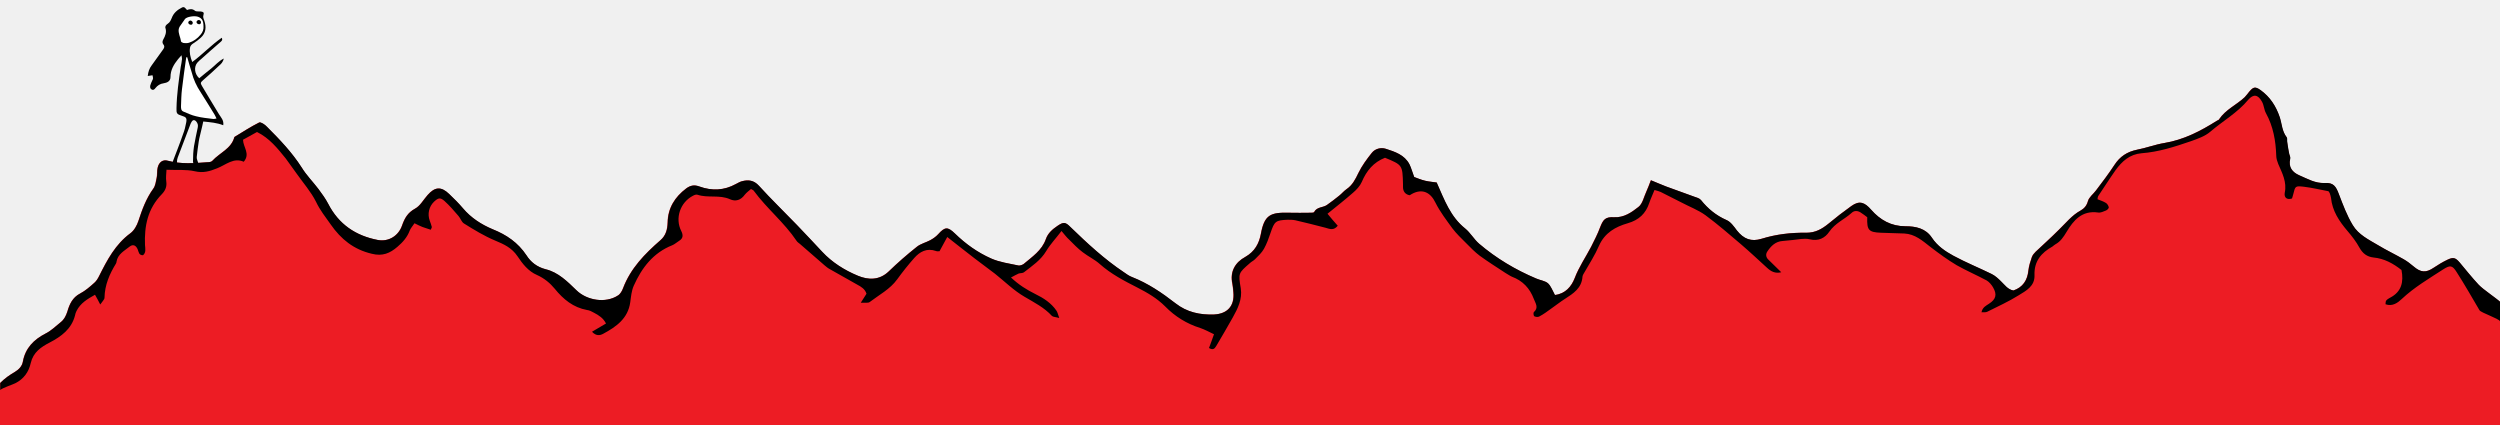
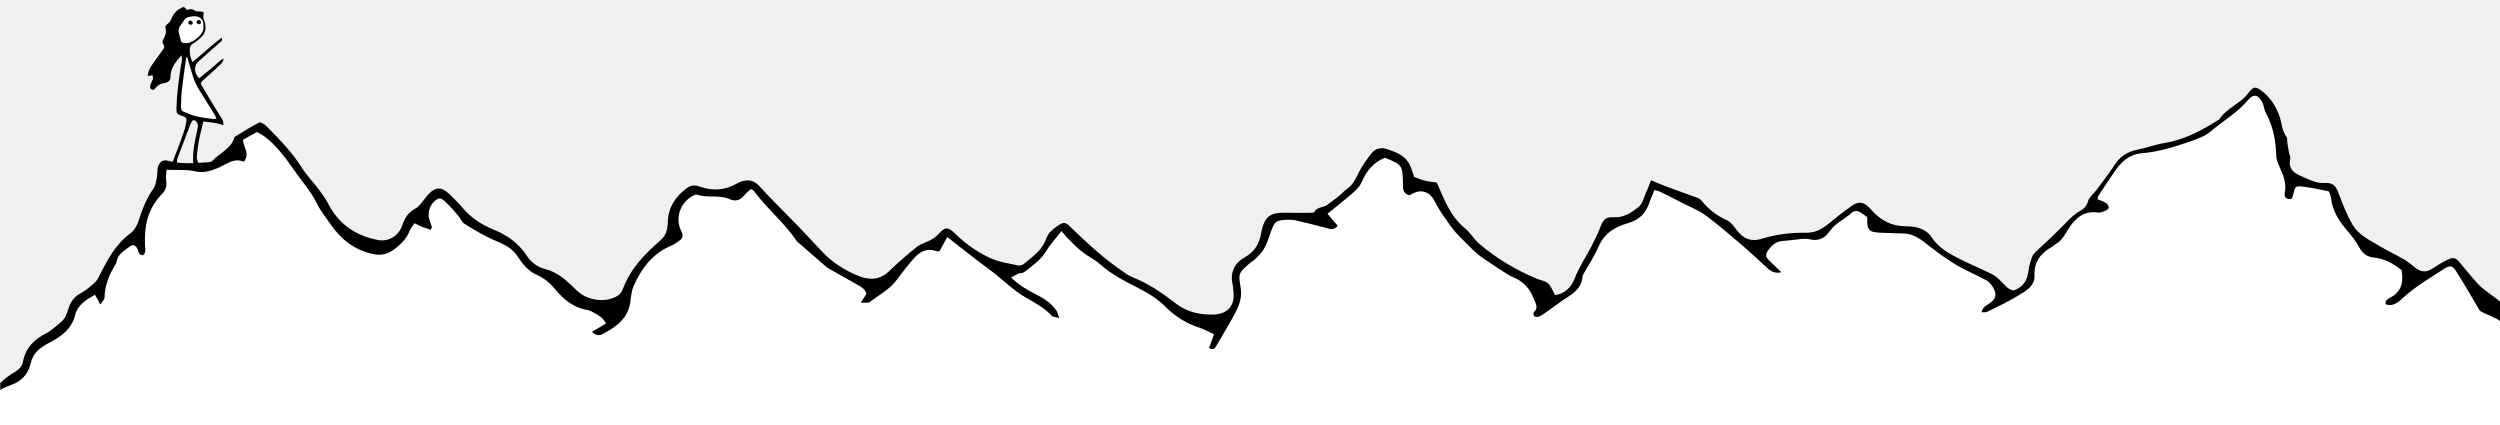
<svg xmlns="http://www.w3.org/2000/svg" version="1.1" id="Layer_1" x="0px" y="0px" width="1000px" height="170px" viewBox="0 0 1000 170" style="enable-background:new 0 0 1000 170;" xml:space="preserve">
  <style type="text/css">

- 	.st0{fill-rule:evenodd;clip-rule:evenodd;fill:#ED1C24;}
+ 	.st0{fill-rule:evenodd;clip-rule:evenodd;fill:#FFFFFF;}
	.st1{fill-rule:evenodd;clip-rule:evenodd;}
	.st2{fill-rule:evenodd;clip-rule:evenodd;fill:#FFFFFF;}

</style>
  <path class="st0" d="M0,170v-16.8c2-2,3.8-3.2,6-4.5c1.6-1,2.8-2.3,3.1-4.1c1-5.4,4.4-8.8,9.1-11.2c2.2-1.1,4-2.9,6-4.5  c1.4-1.1,2.1-2.5,2.7-4.3c0.8-2.8,2-5.6,5.1-7.2c2.1-1.1,3.9-2.7,5.7-4.3c0.8-0.7,1.4-1.7,1.9-2.7c3.2-6.4,6.5-12.7,12.5-17.1  c1.5-1.1,2.6-3.1,3.2-4.9c1.5-4.6,3.1-9,6-13c0.8-1.1,1-2.8,1.3-4.2c0.3-1.3,0.1-2.8,0.4-4.1c0.5-2.2,2-3.4,4.1-2.8  c5.2,1.4,10.4,1,15.7,0.6c0.7,0,1.7-0.1,2.1-0.6c2.9-3.2,7.6-4.8,8.8-9.5c3.3-2,6.5-4.1,9.9-5.8c0.6-0.3,2.3,0.8,3.1,1.7  c5.1,5.1,10,10.2,13.9,16.3c1.9,3.1,4.5,5.7,6.7,8.6c1.4,1.9,2.8,3.8,3.9,5.9c4.2,8.2,11,12.8,19.9,14.5c4.3,0.8,8.3-1.7,9.7-5.9  c1-2.8,2.2-5,5.1-6.6c2.1-1.1,3.4-3.6,5.1-5.5c2.9-3.3,5.4-3.5,8.6-0.4c1.9,1.8,3.8,3.7,5.5,5.7c3.3,3.9,7.4,6.5,11.9,8.4  c5.5,2.2,10.1,5.3,13.5,10.4c1.7,2.7,4.2,4.7,7.7,5.6c5,1.2,8.7,4.9,12.3,8.4c4.2,4.1,11.7,5.3,16.6,2.1c1-0.6,1.7-1.9,2.1-3  c3-7.9,8.7-13.7,14.9-19.1c2.2-1.9,2.8-4.3,2.9-7.1c0.1-5.8,2.9-10.2,7.4-13.6c1.6-1.2,3.2-1.6,5.3-0.8c5,1.8,9.9,1.6,14.6-1  c0.8-0.4,1.6-0.9,2.4-1.1c2.6-0.7,4.8-0.4,6.8,1.8c4.9,5.4,10.2,10.5,15.2,15.7c3.4,3.5,6.7,7.1,10.1,10.7c4,4.3,9,7.4,14.3,9.6  c4.1,1.7,8.5,1.9,12.3-1.7c3.6-3.5,7.4-6.8,11.3-9.9c1.5-1.2,3.6-1.7,5.3-2.6c1.1-0.6,2.3-1.4,3.2-2.4c2.7-3,3.8-3.1,6.7-0.3  c4.3,4.2,9.1,7.6,14.5,10c3.4,1.5,7.2,2,10.9,2.8c0.6,0.1,1.5-0.2,2.1-0.6c3.4-2.9,7.3-5.4,8.9-10c0.8-2.3,2.6-3.9,4.7-5.3  c2.4-1.6,3.1-1.5,5.1,0.5c6.7,6.5,13.6,12.9,21.4,18.1c1,0.7,2.1,1.5,3.2,1.9c6.4,2.5,12,6.3,17.4,10.5c4.6,3.6,9.8,4.7,15.5,4.5  c5.4-0.3,8.2-3.5,7.7-8.9c-0.1-1.1-0.2-2.3-0.4-3.4c-1.1-4.9,1.2-8.6,5.1-10.7c3.9-2.2,5.6-5.5,6.3-9.3c1.4-7.6,3.9-8.6,11.2-8.4  c2.9,0.1,5.8,0,8.7,0c0.5,0,1.3,0,1.4-0.3c1.1-2.1,3.5-1.7,5.1-2.8c1.7-1.2,3.4-2.5,5-3.8c1-0.8,1.8-1.8,2.8-2.5  c2.4-1.6,3.6-4,4.8-6.5c1.4-2.9,3.4-5.6,5.4-8.1c1.3-1.6,3.5-2.2,5.5-1.6c3.7,1.2,7.5,2.4,9.5,6.2c0.7,1.4,1.1,3,1.9,5.1  c1.1,0.4,2.7,1.1,4.4,1.5c1.7,0.4,3.4,0.5,4.6,0.7c3.1,7,5.5,13.7,11.4,18.4c2.1,1.7,3.5,4.3,5.6,6.1c6.8,5.8,14.5,10.4,22.8,13.9  c1.6,0.7,3.5,0.9,4.7,1.9c1.2,1.1,1.8,2.9,2.8,4.7c4.2-0.5,6.6-3.4,7.9-6.7c1.7-4.5,4.4-8.4,6.6-12.6c1.3-2.6,2.6-5.1,3.6-7.8  c1.2-3.1,2.1-4.2,5.5-4c4.1,0.2,7.1-2,9.8-4.1c1.7-1.3,2.2-4.1,3.2-6.2c0.6-1.3,1.1-2.7,1.8-4.5c2.3,0.9,4.2,1.8,6.1,2.5  c3.8,1.4,7.5,2.7,11.3,4.1c0.9,0.3,2,0.6,2.6,1.3c2.8,3.5,6.1,6.2,10.2,8c1.7,0.7,3,2.6,4.2,4.2c2.7,3.4,5.7,4.6,9.9,3.3  c5.8-1.8,11.8-2.5,17.9-2.4c3.6,0,6.2-1.5,8.8-3.6c3-2.5,6.1-4.9,9.2-7.1c3.2-2.3,5.3-1.5,7.9,1.5c3.6,4.1,8,6.6,13.7,6.6  c4.1,0,8.1,0.8,10.6,4.6c2.2,3.3,5.3,5.4,8.6,7.2c5,2.7,10.2,4.8,15.3,7.3c1.4,0.7,2.6,1.8,3.7,2.9c1.5,1.4,2.7,3.3,5,3.7  c3.8-1.3,5.6-4.1,6-8c0.2-1.8,0.8-3.7,1.4-5.4c0.3-0.8,0.9-1.5,1.5-2.1c3.1-2.9,6.3-5.8,9.3-8.8c2.8-2.7,5.2-5.8,8.7-7.7  c1.4-0.8,2.4-1.9,2.9-3.7c0.4-1.6,2.2-2.9,3.3-4.4c2.5-3.3,5-6.6,7.3-10.1c2.2-3.4,5.1-5.3,9-6.1c3.7-0.7,7.3-2.1,11-2.7  c7.8-1.3,14.5-4.8,21-8.9c0.3-0.2,0.8-0.3,0.9-0.6c2.6-3.9,6.9-5.7,10.2-8.8c0.7-0.7,1.3-1.6,1.9-2.3c1.6-1.9,2.4-2,4.4-0.6  c3.8,2.7,6.2,6.4,7.7,10.8c0.9,2.7,0.9,5.7,2.8,8.1c0.3,0.4,0.1,1.2,0.2,1.8c0.2,1.4,0.4,2.9,0.7,4.3c0.1,0.9,0.7,1.8,0.5,2.5  c-0.8,3.4,0.9,5.4,3.6,6.6c3.3,1.4,6.4,3.3,10.3,3.1c3.4-0.2,4.4,1.3,5.6,4.5c1.6,4.2,3.2,8.5,5.5,12.3c2.3,3.9,6.5,5.9,10.2,8.1  c3.3,2,6.9,3.7,10.2,5.6c1.4,0.8,2.7,1.8,4,2.9c2.8,2.4,4.9,2.6,8,0.5c1.8-1.2,3.6-2.3,5.5-3.2c2.3-1.1,3.2-0.9,4.9,1.1  c2.5,3,4.9,6,7.6,8.9c1.9,2,7,5.3,9,7.2V170H0z" />
  <path class="st1" d="M1000,128.5c-0.5-1.1-7.6-3.4-8.2-4.4c-3-5.1-5.9-10.2-9.1-15.2c-1.8-2.9-2.7-2.9-5.5-1.1  c-5.7,3.7-11.5,7.1-16.5,11.8c-1.6,1.5-3.7,3.1-6.5,2.1c0.1-0.6,0-1.2,0.3-1.5c0.4-0.5,1-0.8,1.5-1.1c4.7-2.4,5.5-6.4,4.6-11.1  c-3.3-2.6-6.9-4.6-11.2-5c-2.6-0.3-4.3-1.6-5.6-3.9c-1.3-2.4-3-4.6-4.8-6.7c-3.3-3.9-6.1-8-6.6-13.3c-0.1-0.6-0.3-1.2-0.5-1.8  c-0.1-0.2-0.2-0.4-0.5-0.8c-3.2-0.6-6.5-1.4-9.8-1.8c-3.5-0.4-3.5-0.3-4.3,3c-0.1,0.6-0.4,1.2-0.5,1.7c-2.3,0.7-3.2-0.6-2.9-2.3  c0.9-4.3-1-7.8-2.6-11.5c-0.4-1-0.8-2.2-0.8-3.3c-0.2-6-1.2-11.7-4.1-17c-0.8-1.4-0.8-3.2-1.6-4.6c-1.6-2.9-3.4-3.2-5.5-0.8  c-4.3,5.2-10.2,8.5-15.2,12.8c-2.1,1.8-5,2.8-7.8,3.8c-6.4,2.2-12.9,4.3-19.7,4.8c-4.7,0.4-7.8,3.2-10.4,6.8  c-2.4,3.4-4.6,6.9-6.9,10.3c-0.2,0.3-0.2,0.7-0.3,1.3c1.2,0.5,2.3,0.8,3.4,1.5c0.5,0.3,1,1.1,1.1,1.7c0.1,0.4-0.6,1.1-1.1,1.3  c-1,0.4-2.2,1-3.2,0.8c-6.4-0.9-9.8,3.1-12.6,7.8c-1.2,2-2.4,3.8-4.4,4.9c-0.4,0.2-0.8,0.6-1.2,0.9c-4.5,2.5-7.4,5.9-7.2,11.4  c0.2,4.5-3.4,6.3-6.3,8.1c-4,2.5-8.4,4.5-12.6,6.6c-0.6,0.3-1.4,0.2-2.3,0.2c0.4-2,1.8-2.6,3-3.4c2.8-1.8,3.3-3.7,1.6-6.6  c-0.6-1-1.5-2.1-2.5-2.7c-3.9-2.1-8.1-3.9-12-6.1c-3.7-2.2-7.1-4.7-10.5-7.3c-3.2-2.5-6.2-5.2-10.5-5.4c-3.1-0.1-6.2-0.2-9.3-0.3  c-4.9-0.2-5.7-1-5.5-6.2c-0.8-0.6-1.8-1.4-2.8-2c-1.2-0.7-2.5-0.7-3.5,0.3c-2.9,2.6-6.5,4-8.9,7.5c-1.7,2.5-4.3,3.9-7.9,3  c-2.1-0.5-4.5,0.1-6.7,0.3c-1.4,0.1-2.7,0.3-4.1,0.4c-2.8,0.2-4.6,2-6,4.1c-0.8,1.1-0.7,2.4,0.4,3.4c1.6,1.6,3.2,3.1,5.1,5  c-2.4,0.6-4.1-0.3-5.7-1.8c-3.4-3.1-6.8-6.3-10.3-9.3c-4.7-4-9.3-8-14.3-11.7c-2.9-2.1-6.4-3.4-9.6-5.1c-2.8-1.4-5.5-2.8-8.3-4.2  c-0.7-0.3-1.4-0.5-2.5-0.8c-0.7,1.8-1.5,3.4-2.1,5.2c-1.4,4.2-4.1,6.8-8.6,8.1c-4.9,1.4-9.2,3.8-11.5,9c-1.6,3.7-3.8,7.1-5.8,10.6  c-0.3,0.5-0.7,1.1-0.8,1.7c-0.3,4.7-3.7,6.8-7.1,9c-1.9,1.2-3.6,2.6-5.5,3.9c-1.5,1.1-3,2.2-4.7,3.1c-0.5,0.3-1.4,0.2-2-0.1  c-0.3-0.2-0.4-1.4-0.2-1.6c2.1-1.9,0.7-3.5,0-5.4c-1.6-4.2-4.4-7.2-8.7-8.8c-0.9-0.4-1.7-1-2.6-1.5c-3.5-2.3-7-4.5-10.3-6.9  c-2-1.5-3.7-3.3-5.5-5.1c-1.9-1.9-3.8-3.7-5.4-5.8c-2.4-3.3-5-6.7-6.8-10.3c-2-4.2-5.3-5.8-9.5-3.5c-0.3,0.2-0.6,0.4-0.9,0.5  c-1.8-0.4-2.6-1.6-2.6-3.3c0-0.4,0-0.8,0-1.1C561,66,561,66,554,63.1c-4.6,1.8-7.4,5.2-9.3,9.7c-0.7,1.6-2.1,3.1-3.5,4.3  c-3.2,2.8-6.5,5.4-10.2,8.4c1.2,1.5,2.6,3.1,4.1,4.8c-1.6,2-3.2,1.3-4.9,0.8c-4-1.1-8-2-12.1-3c-1-0.2-2-0.2-3-0.2  c-4.9,0.2-5.3,0.6-6.9,5.3c-0.7,2.1-1.5,4.3-2.6,6.3c-0.9,1.6-2.3,2.9-3.6,4.2c-0.6,0.6-1.5,1-2.1,1.6c-4.6,4-4.6,4-3.6,10  c0.7,4.4-1.2,8.1-3.2,11.7c-2.1,3.8-4.4,7.6-6.6,11.4c-0.7,1.2-1.4,1.7-2.9,0.8c0.6-1.7,1.3-3.4,2-5.5c-1.9-0.9-3.7-1.9-5.5-2.5  c-5.4-1.7-10.1-4.6-14-8.6c-3.3-3.3-7.1-5.5-11.2-7.6c-5.3-2.7-10.5-5.4-15-9.4c-2-1.8-4.6-3-6.8-4.7c-2-1.5-3.7-3.3-5.5-5.1  c-1-0.9-1.8-2-3-3.4c-2.2,2.9-4.5,5.3-6.1,8c-2.2,3.7-5.7,6-8.9,8.5c-0.5,0.4-1.4,0.3-2.1,0.5c-0.9,0.4-1.8,0.9-3.1,1.6  c3.2,3,6.3,4.9,9.7,6.6c3.3,1.6,6.4,3.6,8.5,6.7c0.4,0.6,0.6,1.5,1.1,2.9c-1.4-0.4-2.4-0.4-2.9-0.8c-3.1-3.4-7.1-5.4-11-7.7  c-4.3-2.5-7.9-6.1-11.8-9.2c-2.7-2.1-5.4-4-8.1-6.1c-3.6-2.7-7.1-5.6-11-8.6c-1,1.9-2,3.7-3.1,5.7c-0.5,0-1,0.1-1.4-0.1  c-3.7-1.3-6.5,0.3-8.7,2.8c-2.4,2.7-4.7,5.6-6.8,8.5c-2.9,4-7.2,6.2-11,9.1c-0.6,0.5-1.9,0.2-3.6,0.3c1-1.6,1.6-2.5,2.3-3.6  c-0.6-1.9-2.1-2.8-3.8-3.7c-3.6-2-7.2-4.1-10.8-6.1c-0.8-0.4-1.5-1-2.1-1.5c-3.3-2.9-6.6-5.7-9.9-8.6c-0.5-0.4-1.1-0.8-1.4-1.3  c-4.9-7.3-11.9-12.9-17.1-20c-0.1-0.2-0.4-0.3-1.1-0.7c-0.8,0.7-1.8,1.4-2.5,2.3c-1.6,2.2-3.7,2.8-5.9,1.8c-4.2-1.9-8.8-0.4-13-1.8  c-0.5-0.2-1.3,0.1-1.8,0.4c-5.1,2.6-7.3,9-4.7,14.1c0.8,1.6,0.8,2.9-0.8,3.9c-1,0.6-1.8,1.4-2.8,1.8c-7.6,3-12.2,9-15.4,16.2  c-0.9,2-1.1,4.4-1.4,6.6c-0.9,6.5-5.6,9.8-10.8,12.6c-1.3,0.7-2.8,1-4.5-0.8c2-1.2,3.7-2.2,5.6-3.3c-1.1-2.2-2.9-3.3-4.8-4.3  c-0.9-0.5-1.8-1-2.8-1.1c-5.5-1-9.5-4.3-12.9-8.5c-1.9-2.3-4.2-4.2-7.1-5.5c-3.5-1.5-5.8-4.5-7.8-7.5c-2.3-3.4-5.4-4.8-9-6.3  c-4.3-1.8-8.4-4.3-12.4-6.8c-1-0.6-1.4-2.1-2.2-3c-1.8-2.1-3.6-4.2-5.6-6c-1.7-1.5-2.5-1.3-4.2,0.3c-2,1.9-2.7,4.9-1.7,7.6  c0.3,0.8,0.6,1.6,0.8,2.4c0.1,0.2-0.1,0.5-0.4,1.2c-1.1-0.4-2.2-0.7-3.3-1.1c-1-0.4-2-0.9-3.2-1.5c-0.7,1.1-1.5,1.9-1.9,2.9  c-1,2.7-2.8,4.7-4.9,6.5c-3,2.6-6,3.9-10.3,2.8c-7.2-1.7-12.3-5.8-16.4-11.7c-2.1-3-4.3-5.7-5.9-9.1c-2-4-5.1-7.5-7.7-11.2  c-1.5-2-2.9-4.1-4.4-6.1c-3.3-4.1-6.6-8.2-11.5-10.6c-2,1.1-3.8,2.1-5.6,3.1c0.1,3.1,3,5.6,0.3,8.8c-4-1.8-7.1,1.2-10.6,2.6  c-3,1.2-5.6,2-9,1.2c-3.5-0.8-7.2-0.4-11.3-0.6c-0.1,1.7-0.3,3.2-0.1,4.6c0.3,2.1-0.3,3.6-1.7,5.1C59,83.5,57.7,90.5,58,98  c0.1,1.5,0.5,3-0.8,4.1c-1.7,0-1.7-1.3-2.1-2.3c-0.7-1.7-1.9-2.2-3.2-1.2c-2.1,1.7-4.8,3-5.3,6.1c0,0.2-0.1,0.5-0.2,0.7  c-2.6,4.2-4.5,8.6-4.6,13.7c0,0.7-0.9,1.5-1.7,2.7c-0.8-1.6-1.3-2.5-2.1-3.9c-3,1.7-5.8,3.3-7.4,6.5c-0.3,0.6-0.5,1.2-0.6,1.8  c-1.4,5.4-5.5,8.4-10.1,10.8c-3.5,1.8-6.6,3.9-7.6,8.2c-0.8,3.6-2.8,6.4-6.2,8.1c-1.2,0.6-5,1.8-6,2.7v-2.8c2-2,3.8-3.2,6-4.5  c1.6-1,2.8-2.3,3.1-4.1c1-5.4,4.4-8.8,9.1-11.2c2.2-1.1,4-2.9,6-4.5c1.4-1.1,2.1-2.5,2.7-4.3c0.8-2.8,2-5.6,5.1-7.2  c2.1-1.1,3.9-2.7,5.7-4.3c0.8-0.7,1.4-1.7,1.9-2.7c3.2-6.4,6.5-12.7,12.5-17.1c1.5-1.1,2.6-3.1,3.2-4.9c1.5-4.6,3.1-9,6-13  c0.8-1.1,1-2.8,1.3-4.2c0.3-1.3,0.1-2.8,0.4-4.1c0.5-2.2,2-3.4,4.1-2.8c5.2,1.4,10.4,1,15.7,0.6c0.7,0,1.7-0.1,2.1-0.6  c2.9-3.2,7.6-4.8,8.8-9.5c3.3-2,6.5-4.1,9.9-5.8c0.6-0.3,2.3,0.8,3.1,1.7c5.1,5.1,10,10.2,13.9,16.3c1.9,3.1,4.5,5.7,6.7,8.6  c1.4,1.9,2.8,3.8,3.9,5.9c4.2,8.2,11,12.8,19.9,14.5c4.3,0.8,8.3-1.7,9.7-5.9c1-2.8,2.2-5,5.1-6.6c2.1-1.1,3.4-3.6,5.1-5.5  c2.9-3.3,5.4-3.5,8.6-0.4c1.9,1.8,3.8,3.7,5.5,5.7c3.3,3.9,7.4,6.5,11.9,8.4c5.5,2.2,10.1,5.3,13.5,10.4c1.7,2.7,4.2,4.7,7.7,5.6  c5,1.2,8.7,4.9,12.3,8.4c4.2,4.1,11.7,5.3,16.6,2.1c1-0.6,1.7-1.9,2.1-3c3-7.9,8.7-13.7,14.9-19.1c2.2-1.9,2.8-4.3,2.9-7.1  c0.1-5.8,2.9-10.2,7.4-13.6c1.6-1.2,3.2-1.6,5.3-0.8c5,1.8,9.9,1.6,14.6-1c0.8-0.4,1.6-0.9,2.4-1.1c2.6-0.7,4.8-0.4,6.8,1.8  c4.9,5.4,10.2,10.5,15.2,15.7c3.4,3.5,6.7,7.1,10.1,10.7c4,4.3,9,7.4,14.3,9.6c4.1,1.7,8.5,1.9,12.3-1.7c3.6-3.5,7.4-6.8,11.3-9.9  c1.5-1.2,3.6-1.7,5.3-2.6c1.1-0.6,2.3-1.4,3.2-2.4c2.7-3,3.8-3.1,6.7-0.3c4.3,4.2,9.1,7.6,14.5,10c3.4,1.5,7.2,2,10.9,2.8  c0.6,0.1,1.5-0.2,2.1-0.6c3.4-2.9,7.3-5.4,8.9-10c0.8-2.3,2.6-3.9,4.7-5.3c2.4-1.6,3.1-1.5,5.1,0.5c6.7,6.5,13.6,12.9,21.4,18.1  c1,0.7,2.1,1.5,3.2,1.9c6.4,2.5,12,6.3,17.4,10.5c4.6,3.6,9.8,4.7,15.5,4.5c5.4-0.3,8.2-3.5,7.7-8.9c-0.1-1.1-0.2-2.3-0.4-3.4  c-1.1-4.9,1.2-8.6,5.1-10.7c3.9-2.2,5.6-5.5,6.3-9.3c1.4-7.6,3.9-8.6,11.2-8.4c2.9,0.1,5.8,0,8.7,0c0.5,0,1.3,0,1.4-0.3  c1.1-2.1,3.5-1.7,5.1-2.8c1.7-1.2,3.4-2.5,5-3.8c1-0.8,1.8-1.8,2.8-2.5c2.4-1.6,3.6-4,4.8-6.5c1.4-2.9,3.4-5.6,5.4-8.1  c1.3-1.6,3.5-2.2,5.5-1.6c3.7,1.2,7.5,2.4,9.5,6.2c0.7,1.4,1.1,3,1.9,5.1c1.1,0.4,2.7,1.1,4.4,1.5c1.7,0.4,3.4,0.5,4.6,0.7  c3.1,7,5.5,13.7,11.4,18.4c2.1,1.7,3.5,4.3,5.6,6.1c6.8,5.8,14.5,10.4,22.8,13.9c1.6,0.7,3.5,0.9,4.7,1.9c1.2,1.1,1.8,2.9,2.8,4.7  c4.2-0.5,6.6-3.4,7.9-6.7c1.7-4.5,4.4-8.4,6.6-12.6c1.3-2.6,2.6-5.1,3.6-7.8c1.2-3.1,2.1-4.2,5.5-4c4.1,0.2,7.1-2,9.8-4.1  c1.7-1.3,2.2-4.1,3.2-6.2c0.6-1.3,1.1-2.7,1.8-4.5c2.3,0.9,4.2,1.8,6.1,2.5c3.8,1.4,7.5,2.7,11.3,4.1c0.9,0.3,2,0.6,2.6,1.3  c2.8,3.5,6.1,6.2,10.2,8c1.7,0.7,3,2.6,4.2,4.2c2.7,3.4,5.7,4.6,9.9,3.3c5.8-1.8,11.8-2.5,17.9-2.4c3.6,0,6.2-1.5,8.8-3.6  c3-2.5,6.1-4.9,9.2-7.1c3.2-2.3,5.3-1.5,7.9,1.5c3.6,4.1,8,6.6,13.7,6.6c4.1,0,8.1,0.8,10.6,4.6c2.2,3.3,5.3,5.4,8.6,7.2  c5,2.7,10.2,4.8,15.3,7.3c1.4,0.7,2.6,1.8,3.7,2.9c1.5,1.4,2.7,3.3,5,3.7c3.8-1.3,5.6-4.1,6-8c0.2-1.8,0.8-3.7,1.4-5.4  c0.3-0.8,0.9-1.5,1.5-2.1c3.1-2.9,6.3-5.8,9.3-8.8c2.8-2.7,5.2-5.8,8.7-7.7c1.4-0.8,2.4-1.9,2.9-3.7c0.4-1.6,2.2-2.9,3.3-4.4  c2.5-3.3,5-6.6,7.3-10.1c2.2-3.4,5.1-5.3,9-6.1c3.7-0.7,7.3-2.1,11-2.7c7.8-1.3,14.5-4.8,21-8.9c0.3-0.2,0.8-0.3,0.9-0.6  c2.6-3.9,6.9-5.7,10.2-8.8c0.7-0.7,1.3-1.6,1.9-2.3c1.6-1.9,2.4-2,4.4-0.6c3.8,2.7,6.2,6.4,7.7,10.8c0.9,2.7,0.9,5.7,2.8,8.1  c0.3,0.4,0.1,1.2,0.2,1.8c0.2,1.4,0.4,2.9,0.7,4.3c0.1,0.9,0.7,1.8,0.5,2.5c-0.8,3.4,0.9,5.4,3.6,6.6c3.3,1.4,6.4,3.3,10.3,3.1  c3.4-0.2,4.4,1.3,5.6,4.5c1.6,4.2,3.2,8.5,5.5,12.3c2.3,3.9,6.5,5.9,10.2,8.1c3.3,2,6.9,3.7,10.2,5.6c1.4,0.8,2.7,1.8,4,2.9  c2.8,2.4,4.9,2.6,8,0.5c1.8-1.2,3.6-2.3,5.5-3.2c2.3-1.1,3.2-0.9,4.9,1.1c2.5,3,4.9,6,7.6,8.9c1.9,2,7,5.3,9,7.2V128.5z" />
  <g>
    <path class="st1" d="M76.9,24.8c4.2-3.1,7.6-6.8,11.8-9.7c0.5,1-0.2,1.4-0.5,1.7c-2.5,2.2-5.1,4.4-7.6,6.7c-0.6,0.5-1.2,1-1.7,1.6   c-1.4,1.7-1.1,4.5,0.8,6.2c1.6-1.3,3.1-2.6,4.8-3.9c1.6-1.3,2.9-2.9,5-4c-0.3,1.5-1.1,2.2-1.9,2.9c-2.1,2-4.2,3.9-6.4,5.8   c-1,0.9-1.1,1.1-0.4,2.3c2.3,3.8,4.5,7.6,6.8,11.3c0.8,1.3,2,2.4,1.7,4.4c-2.5-1-5.1-1.2-8-1.5c-0.3,1.3-0.5,2.4-0.8,3.5   c-0.3,1.5-0.8,3-1,4.5c-0.3,2-0.6,4.1-0.8,6.2c-0.1,0.8,0.4,1.6,0.6,2.4c-1.3,0.8-2.1,0.6-2.1-0.7c0-2,0.1-4,0.4-6   c0.4-2.5,1-5,1.5-7.5c0.2-0.9,0-1.7-0.6-2.4c-0.7-0.8-1.4-0.7-1.9,0.2c-0.2,0.3-0.3,0.6-0.4,0.8c-1.7,4.4-3.4,8.9-5.1,13.4   c-0.2,0.5-0.3,1.1-0.3,1.6c0.1,1.6-0.1,1.9-1.9,2.5c-0.6-0.8-0.1-1.5,0.1-2.2c1.4-3.7,2.9-7.4,4.2-11.2c0.6-1.5,1-3.1,1.3-4.8   c0.3-1.7-0.1-2.1-1.8-2.6c-1.9-0.6-2.2-0.9-2.1-3c0.1-5.6,0.9-11.1,1.7-16.6c0.2-1,0.4-2,0.5-3.1c0-0.4-0.1-0.8-0.2-1.5   c-0.6,0.7-1,1.2-1.4,1.6c-1.7,2.1-3,4.3-3,7.1c0,1.8-1.5,2.3-2.7,2.5c-1.5,0.2-2.5,0.9-3.3,1.9c-0.4,0.5-0.8,1-1.5,0.6   c-0.7-0.3-0.7-1-0.6-1.6c0.2-0.7,0.5-1.4,0.8-2c0.4-0.8,0.4-0.8,0.1-2.1c-0.5,0.1-1.1,0.2-1.9,0.3c0.2-1.7,0.6-3,1.6-4.3   c1.6-2.1,3-4.3,4.6-6.4c0.5-0.7,0.6-1.3,0-2c-0.5-0.6-0.3-1.3,0-1.9c0.8-1.4,1.4-2.9,0.9-4.5c-0.3-0.8,0.3-1.4,0.9-1.8   c0.9-0.6,1.2-1.4,1.6-2.3c0.7-2,2.3-3.3,4.1-4.2c1-0.5,1.4,0.4,2,1c1.1-0.4,2.1-0.6,3.2,0.3c0.5,0.4,1.5,0.2,2.3,0.3   c1,0.1,1.4,0.4,1.1,1.3c-0.3,0.9,0,1.5,0.3,2.3c0.9,2.6,0.7,5-1.4,6.9c-0.9,0.8-1.9,1.6-2.9,2.2c-0.7,0.4-1.3,1-1.4,1.8   C75.7,20.9,76.1,22.8,76.9,24.8z" />
    <path class="st2" d="M74.9,22.9c-0.1,0-0.3,0-0.4,0c-0.6,4.2-1.2,8.4-1.7,12.7c-0.3,2.3-0.3,4.6-0.4,6.9c0,0.8,0,1.7,0.9,2.1   c1.7,0.7,3.3,1.5,5.1,1.9c2.3,0.6,4.7,0.8,7,1.1c0.3,0,0.7-0.1,1.2-0.2c-0.3-0.6-0.5-1.1-0.8-1.6c-1.9-3-3.7-6.1-5.6-9   c-1.6-2.4-2.8-5-3.5-7.8C76.1,26.9,75.4,24.9,74.9,22.9z" />
    <path class="st2" d="M81.4,10.6c0-2.3-0.6-3.3-2.2-3.9c-1.5-0.5-4.5,0-5.2,0.9c-0.7,1-1.4,2-2.1,3c-0.2,0.3-0.3,0.7-0.4,1   c-0.3,1.7,0.7,3.3,0.9,4.9c0,0.3,0.6,0.6,1,0.7c0.7,0.1,1.5,0.1,2.2-0.1c1.8-0.6,3.4-1.7,4.6-3.2C81.1,12.9,81.5,11.7,81.4,10.6z" />
    <path class="st1" d="M80.4,8.9c0,0.5-0.3,0.8-0.7,0.8c-0.6,0-1.1-0.4-1.1-0.9c0-0.4,0.5-0.8,0.9-0.8C80,8,80.4,8.4,80.4,8.9z" />
    <path class="st1" d="M77.1,9.1c0,0.5-0.3,0.8-0.7,0.8c-0.6,0-1.1-0.4-1.1-0.9c0-0.4,0.5-0.8,0.9-0.8C76.7,8.3,77.1,8.7,77.1,9.1z" />
  </g>
</svg>
